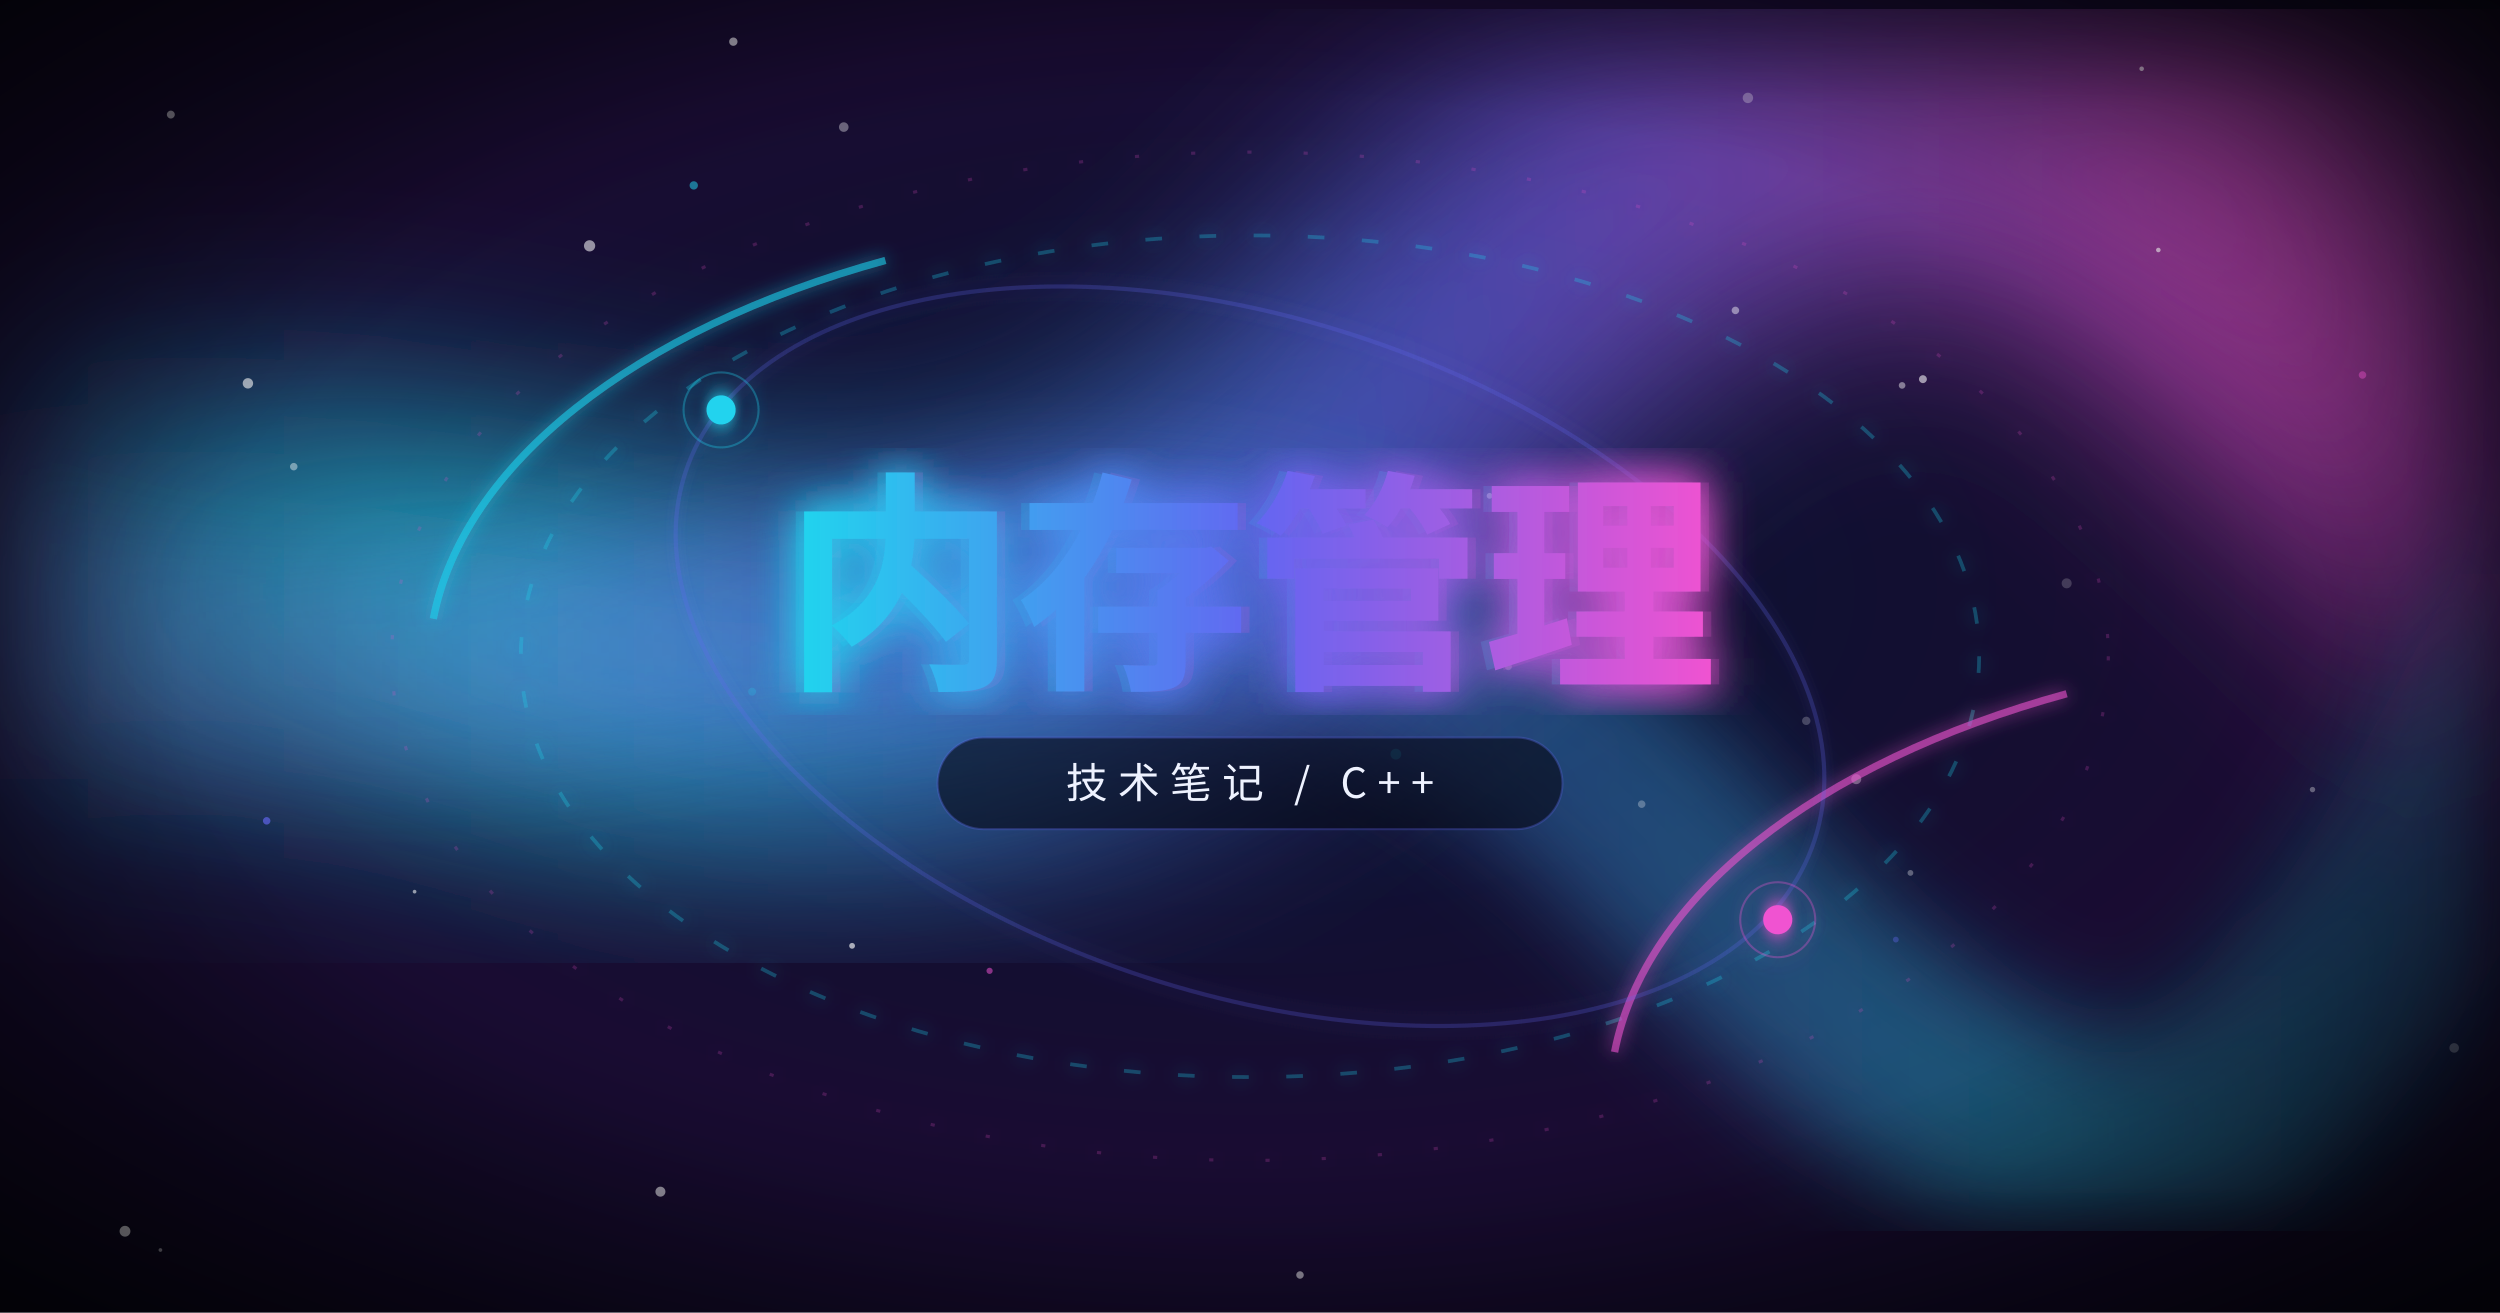
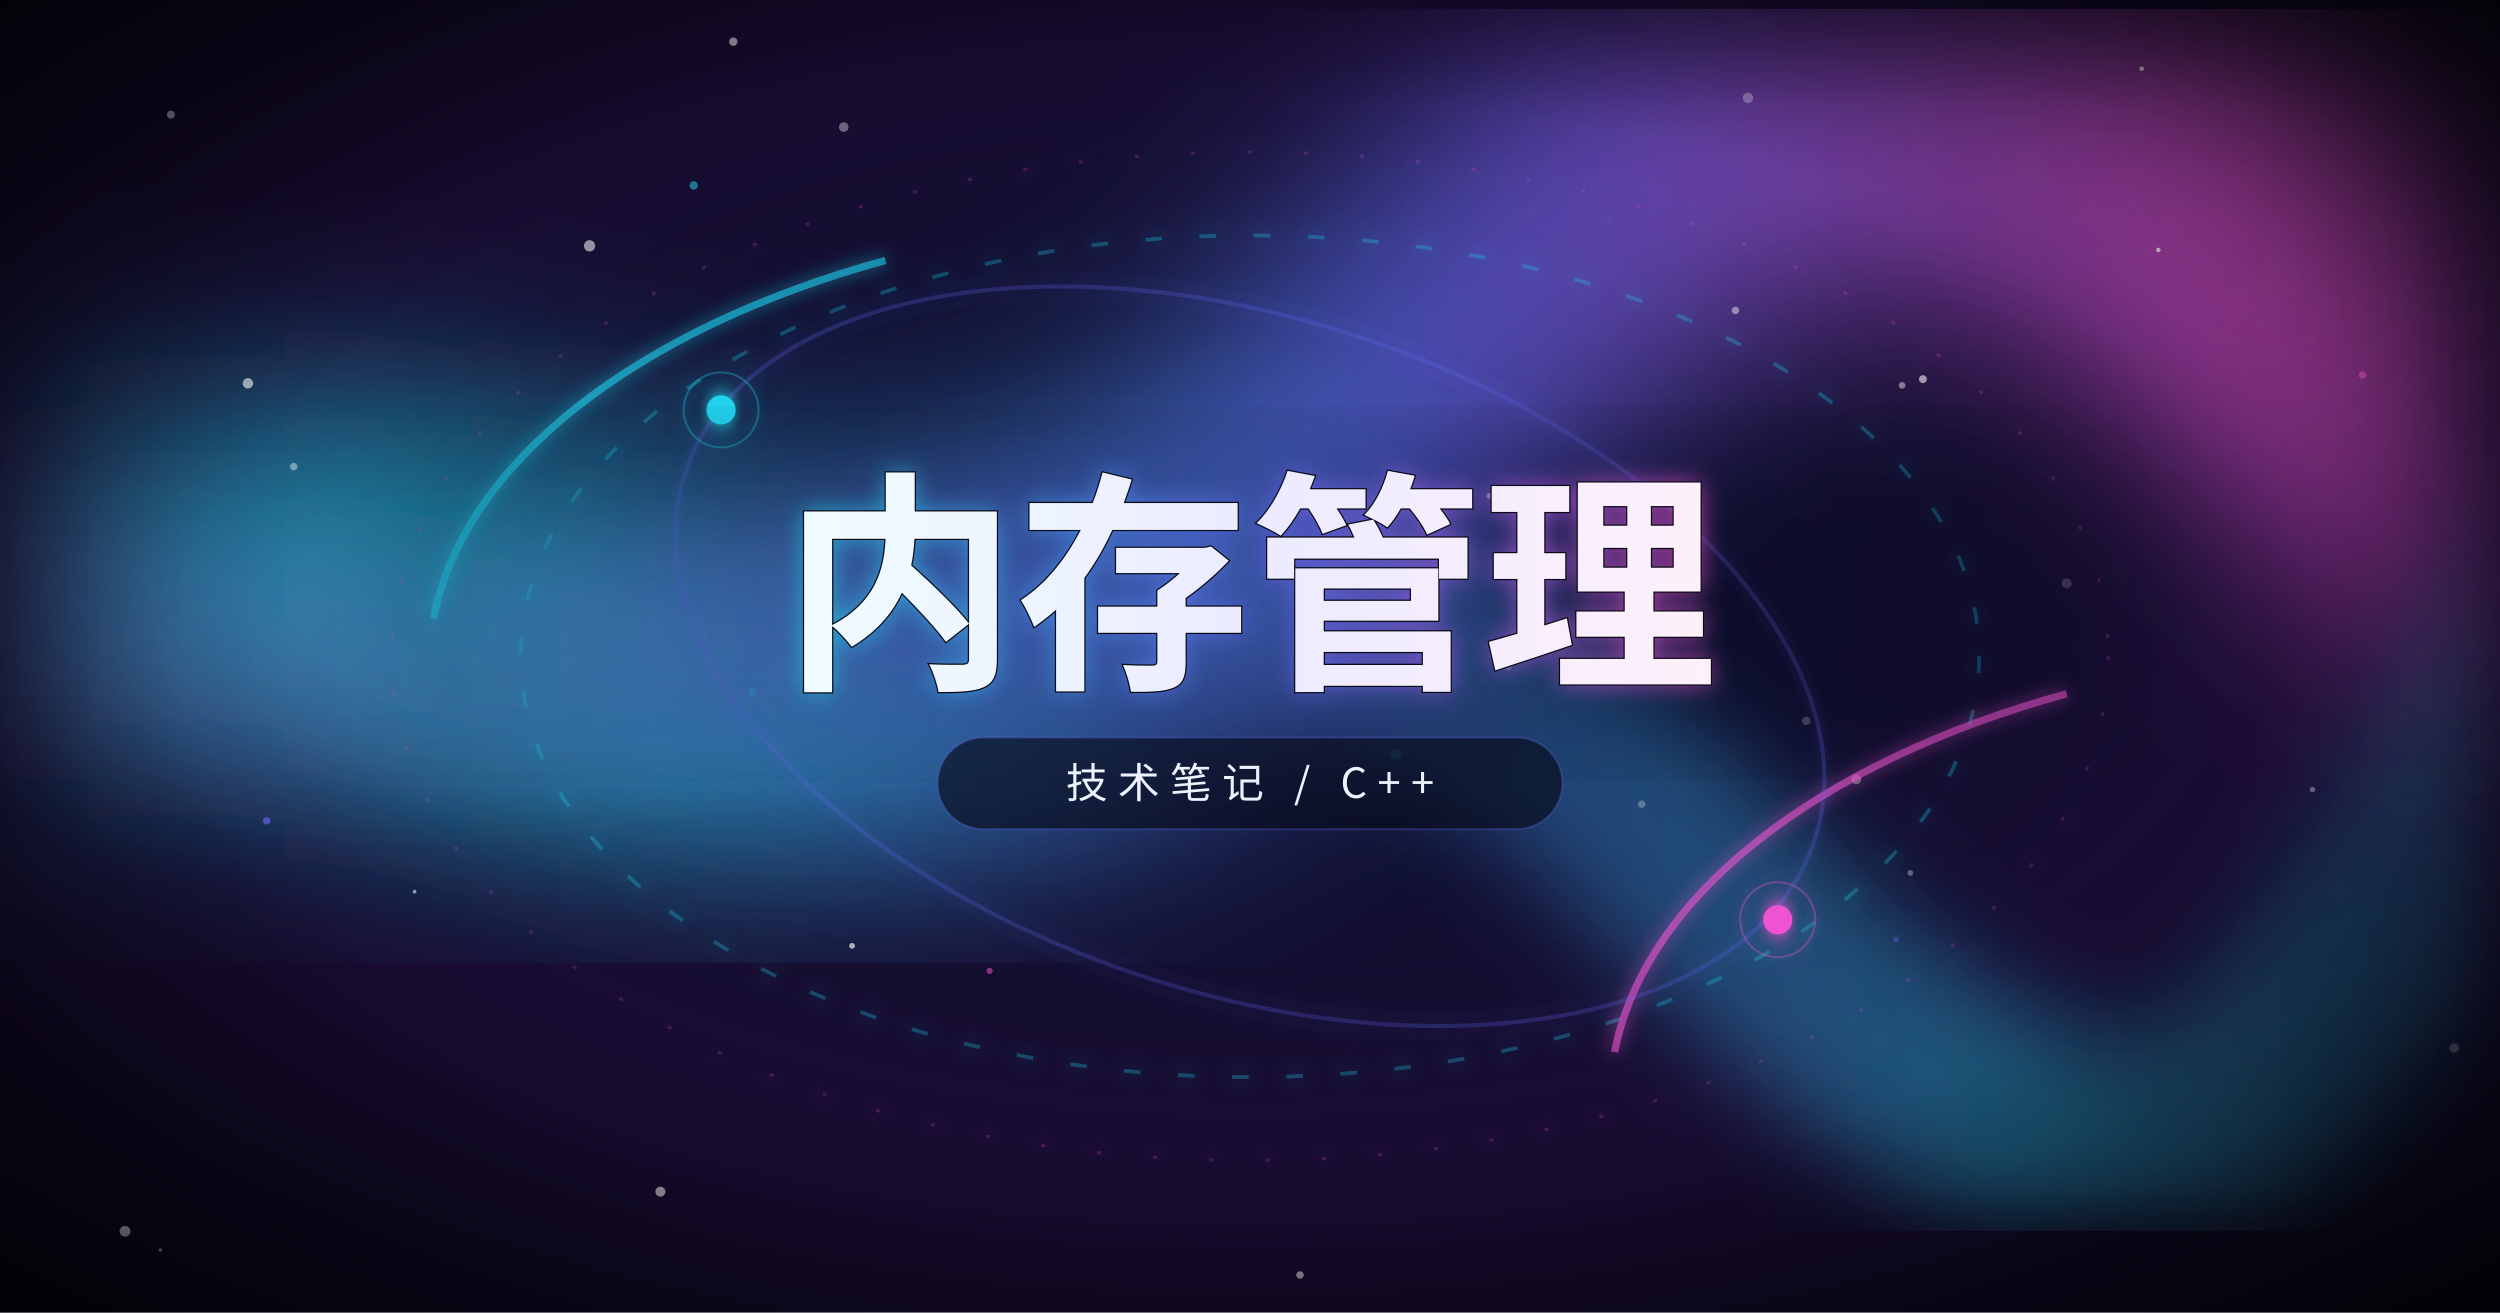
<svg xmlns="http://www.w3.org/2000/svg" width="1200" height="630" viewBox="0 0 1200 630">
  <defs>
    <radialGradient id="bg" cx="50%" cy="45%" r="82%">
      <stop stop-color="#07142f" />
      <stop offset=".52" stop-color="#190c32" />
      <stop offset="1" stop-color="#02030a" />
    </radialGradient>
    <linearGradient id="auroraA" x1="0" y1="0" x2="1" y2="0">
      <stop stop-color="#22d3ee" stop-opacity="0" />
      <stop offset=".25" stop-color="#22d3ee" stop-opacity=".82" />
      <stop offset=".56" stop-color="#6366f1" stop-opacity=".70" />
      <stop offset=".82" stop-color="#f052d1" stop-opacity=".72" />
      <stop offset="1" stop-color="#f052d1" stop-opacity="0" />
    </linearGradient>
    <linearGradient id="auroraB" x1="0" y1="0" x2="1" y2="0">
      <stop stop-color="#f052d1" stop-opacity="0" />
      <stop offset=".42" stop-color="#6366f1" stop-opacity=".56" />
      <stop offset=".75" stop-color="#22d3ee" stop-opacity=".58" />
      <stop offset="1" stop-color="#22d3ee" stop-opacity="0" />
    </linearGradient>
-     <linearGradient id="titleGradient" x1="0" y1="0" x2="1" y2="0">
+     <linearGradient id="neonGradient" x1="0" y1="0" x2="1" y2="0">
      <stop stop-color="#22d3ee" />
      <stop offset=".5" stop-color="#6366f1" />
      <stop offset="1" stop-color="#f052d1" />
+     </linearGradient>
+     <linearGradient id="titleGradient" x1="0" y1="0" x2="1" y2="0">
+       <stop stop-color="#effcff" />
+       <stop offset=".5" stop-color="#ecebff" />
+       <stop offset="1" stop-color="#fff0fb" />
    </linearGradient>
    <linearGradient id="prismGradient" x1="0" y1="0" x2="1" y2="1">
      <stop stop-color="#22d3ee" stop-opacity=".48" />
      <stop offset=".5" stop-color="#6366f1" stop-opacity=".10" />
      <stop offset="1" stop-color="#f052d1" stop-opacity=".44" />
    </linearGradient>
    <linearGradient id="glassGradient" x1="0" y1="0" x2="1" y2="1">
      <stop stop-color="#fff" stop-opacity=".13" />
      <stop offset=".48" stop-color="#fff" stop-opacity=".035" />
      <stop offset="1" stop-color="#6366f1" stop-opacity=".12" />
    </linearGradient>
    <filter id="blur48">
      <feGaussianBlur stdDeviation="48" />
    </filter>
    <filter id="blur22">
      <feGaussianBlur stdDeviation="22" />
    </filter>
    <filter id="lineGlow">
      <feGaussianBlur stdDeviation="4" result="b" />
      <feMerge>
        <feMergeNode in="b" />
        <feMergeNode in="SourceGraphic" />
      </feMerge>
    </filter>
    <filter id="softGlow">
      <feGaussianBlur stdDeviation="3" result="b" />
      <feMerge>
        <feMergeNode in="b" />
        <feMergeNode in="SourceGraphic" />
      </feMerge>
    </filter>
-     <filter id="titleGlow">
-       <feGaussianBlur stdDeviation="11" result="b1" />
-       <feGaussianBlur stdDeviation="3" result="b2" />
-       <feMerge>
-         <feMergeNode in="b1" />
-         <feMergeNode in="b2" />
-         <feMergeNode in="SourceGraphic" />
-       </feMerge>
+     <filter id="titleGlow" x="-30%" y="-50%" width="160%" height="200%">
+       <feGaussianBlur stdDeviation="6" />
    </filter>
    <radialGradient id="vignette" cx="50%" cy="50%" r="73%">
      <stop offset=".58" stop-color="#000" stop-opacity="0" />
      <stop offset="1" stop-color="#000" stop-opacity=".70" />
    </radialGradient>
  </defs>
  <rect width="1200" height="630" fill="url(#bg)" />
  <path d="M-160 424 C100 70 360 520 660 201 S1060 90 1360 423" fill="none" stroke="url(#auroraA)" stroke-width="172" filter="url(#blur48)" opacity=".94" />
  <path d="M-100 215 C220 500 500 90 800 406 S1110 465 1320 140" fill="none" stroke="url(#auroraB)" stroke-width="105" filter="url(#blur22)" opacity=".64" />
  <circle cx="361" cy="332" r="1.9" fill="#22d3ee" opacity="0.22" />
  <circle cx="119" cy="184" r="2.5" fill="#ffffff" opacity="0.61" />
  <circle cx="352" cy="20" r="2.0" fill="#ffffff" opacity="0.59" />
  <circle cx="923" cy="182" r="1.9" fill="#ffffff" opacity="0.56" />
  <circle cx="867" cy="346" r="2.0" fill="#ffffff" opacity="0.23" />
  <circle cx="475" cy="466" r="1.5" fill="#f052d1" opacity="0.53" />
  <circle cx="724" cy="320" r="1.7" fill="#ffffff" opacity="0.24" />
  <circle cx="283" cy="118" r="2.7" fill="#ffffff" opacity="0.55" />
  <circle cx="1178" cy="503" r="2.3" fill="#ffffff" opacity="0.21" />
  <circle cx="317" cy="572" r="2.4" fill="#ffffff" opacity="0.53" />
  <circle cx="128" cy="394" r="1.8" fill="#6366f1" opacity="0.66" />
  <circle cx="917" cy="419" r="1.4" fill="#ffffff" opacity="0.32" />
  <circle cx="624" cy="612" r="1.8" fill="#ffffff" opacity="0.49" />
  <circle cx="1028" cy="33" r="1.1" fill="#ffffff" opacity="0.60" />
  <circle cx="405" cy="61" r="2.3" fill="#ffffff" opacity="0.37" />
  <circle cx="670" cy="362" r="2.6" fill="#22d3ee" opacity="0.26" />
  <circle cx="409" cy="454" r="1.4" fill="#ffffff" opacity="0.63" />
  <circle cx="77" cy="600" r="0.9" fill="#ffffff" opacity="0.43" />
  <circle cx="788" cy="386" r="1.8" fill="#ffffff" opacity="0.28" />
  <circle cx="141" cy="224" r="1.8" fill="#ffffff" opacity="0.41" />
  <circle cx="1134" cy="180" r="1.8" fill="#f052d1" opacity="0.57" />
  <circle cx="992" cy="280" r="2.4" fill="#ffffff" opacity="0.19" />
  <circle cx="60" cy="591" r="2.6" fill="#ffffff" opacity="0.61" />
  <circle cx="82" cy="55" r="1.9" fill="#ffffff" opacity="0.50" />
  <circle cx="833" cy="149" r="1.8" fill="#ffffff" opacity="0.44" />
  <circle cx="910" cy="451" r="1.4" fill="#6366f1" opacity="0.36" />
  <circle cx="1036" cy="120" r="1.1" fill="#ffffff" opacity="0.64" />
  <circle cx="1110" cy="379" r="1.3" fill="#ffffff" opacity="0.33" />
  <circle cx="199" cy="428" r="0.9" fill="#ffffff" opacity="0.55" />
  <circle cx="891" cy="374" r="2.4" fill="#ffffff" opacity="0.34" />
  <circle cx="333" cy="89" r="2.0" fill="#22d3ee" opacity="0.53" />
  <circle cx="839" cy="47" r="2.5" fill="#ffffff" opacity="0.30" />
  <circle cx="913" cy="185" r="1.6" fill="#ffffff" opacity="0.44" />
  <circle cx="715" cy="238" r="1.4" fill="#ffffff" opacity="0.46" />
  <g transform="translate(600 315) rotate(0)" fill="none" filter="url(#lineGlow)">
    <ellipse rx="350" ry="202" stroke="#22d3ee" stroke-opacity=".28" stroke-width="1.8" stroke-dasharray="8 18" />
    <ellipse rx="412" ry="242" stroke="#f052d1" stroke-opacity=".20" stroke-width="1.5" stroke-dasharray="2 25" />
    <path d="M-392 -18 A395 218 0 0 1 -175 -190" stroke="#22d3ee" stroke-width="3.5" opacity=".58" />
    <path d="M175 190 A395 218 0 0 1 392 18" stroke="#f052d1" stroke-width="3.5" opacity=".58" />
  </g>
  <g transform="translate(600 315) rotate(18)" fill="none" filter="url(#lineGlow)">
    <ellipse rx="285" ry="162" stroke="#6366f1" stroke-width="2" stroke-opacity=".24" />
    <circle cx="-278" cy="-34" r="7" fill="#22d3ee" stroke="none" />
    <circle cx="280" cy="42" r="7" fill="#f052d1" stroke="none" />
    <circle cx="-278" cy="-34" r="18" stroke="#22d3ee" stroke-opacity=".32" />
    <circle cx="280" cy="42" r="18" stroke="#f052d1" stroke-opacity=".32" />
  </g>
-   <text x="596" y="322" font-family="'PingFang SC','Microsoft YaHei','Noto Sans CJK SC',sans-serif" font-size="112" font-weight="900" fill="#22d3ee" opacity=".22" text-anchor="middle">内存管理</text>
-   <text x="604" y="322" font-family="'PingFang SC','Microsoft YaHei','Noto Sans CJK SC',sans-serif" font-size="112" font-weight="900" fill="#f052d1" opacity=".20" text-anchor="middle">内存管理</text>
-   <text x="600" y="322" font-family="'PingFang SC','Microsoft YaHei','Noto Sans CJK SC',sans-serif" font-size="112" font-weight="900" fill="url(#titleGradient)" text-anchor="middle" filter="url(#titleGlow)">内存管理</text>
+   <rect x="170" y="210" width="860" height="150" rx="75" fill="#02040c" opacity=".18" filter="url(#blur22)" />
+   <text x="600" y="322" font-family="'PingFang SC','Microsoft YaHei','Noto Sans CJK SC',sans-serif" font-size="112" font-weight="900" fill="url(#neonGradient)" opacity=".72" text-anchor="middle" filter="url(#titleGlow)">内存管理</text>
+   <text x="600" y="322" font-family="'PingFang SC','Microsoft YaHei','Noto Sans CJK SC',sans-serif" font-size="112" font-weight="900" fill="url(#titleGradient)" stroke="#090b18" stroke-width="1.2" paint-order="stroke" text-anchor="middle">内存管理</text>
  <rect x="450" y="354" width="300" height="44" rx="22" fill="#070a18" opacity=".64" stroke="#6366f1" stroke-opacity=".42" />
  <text x="600" y="383" font-family="'PingFang SC','Microsoft YaHei','Noto Sans CJK SC',sans-serif" font-size="20" fill="#eef2ff" text-anchor="middle" letter-spacing="5">技术笔记 / C++</text>
  <rect width="1200" height="630" fill="url(#vignette)" pointer-events="none" />
</svg>
